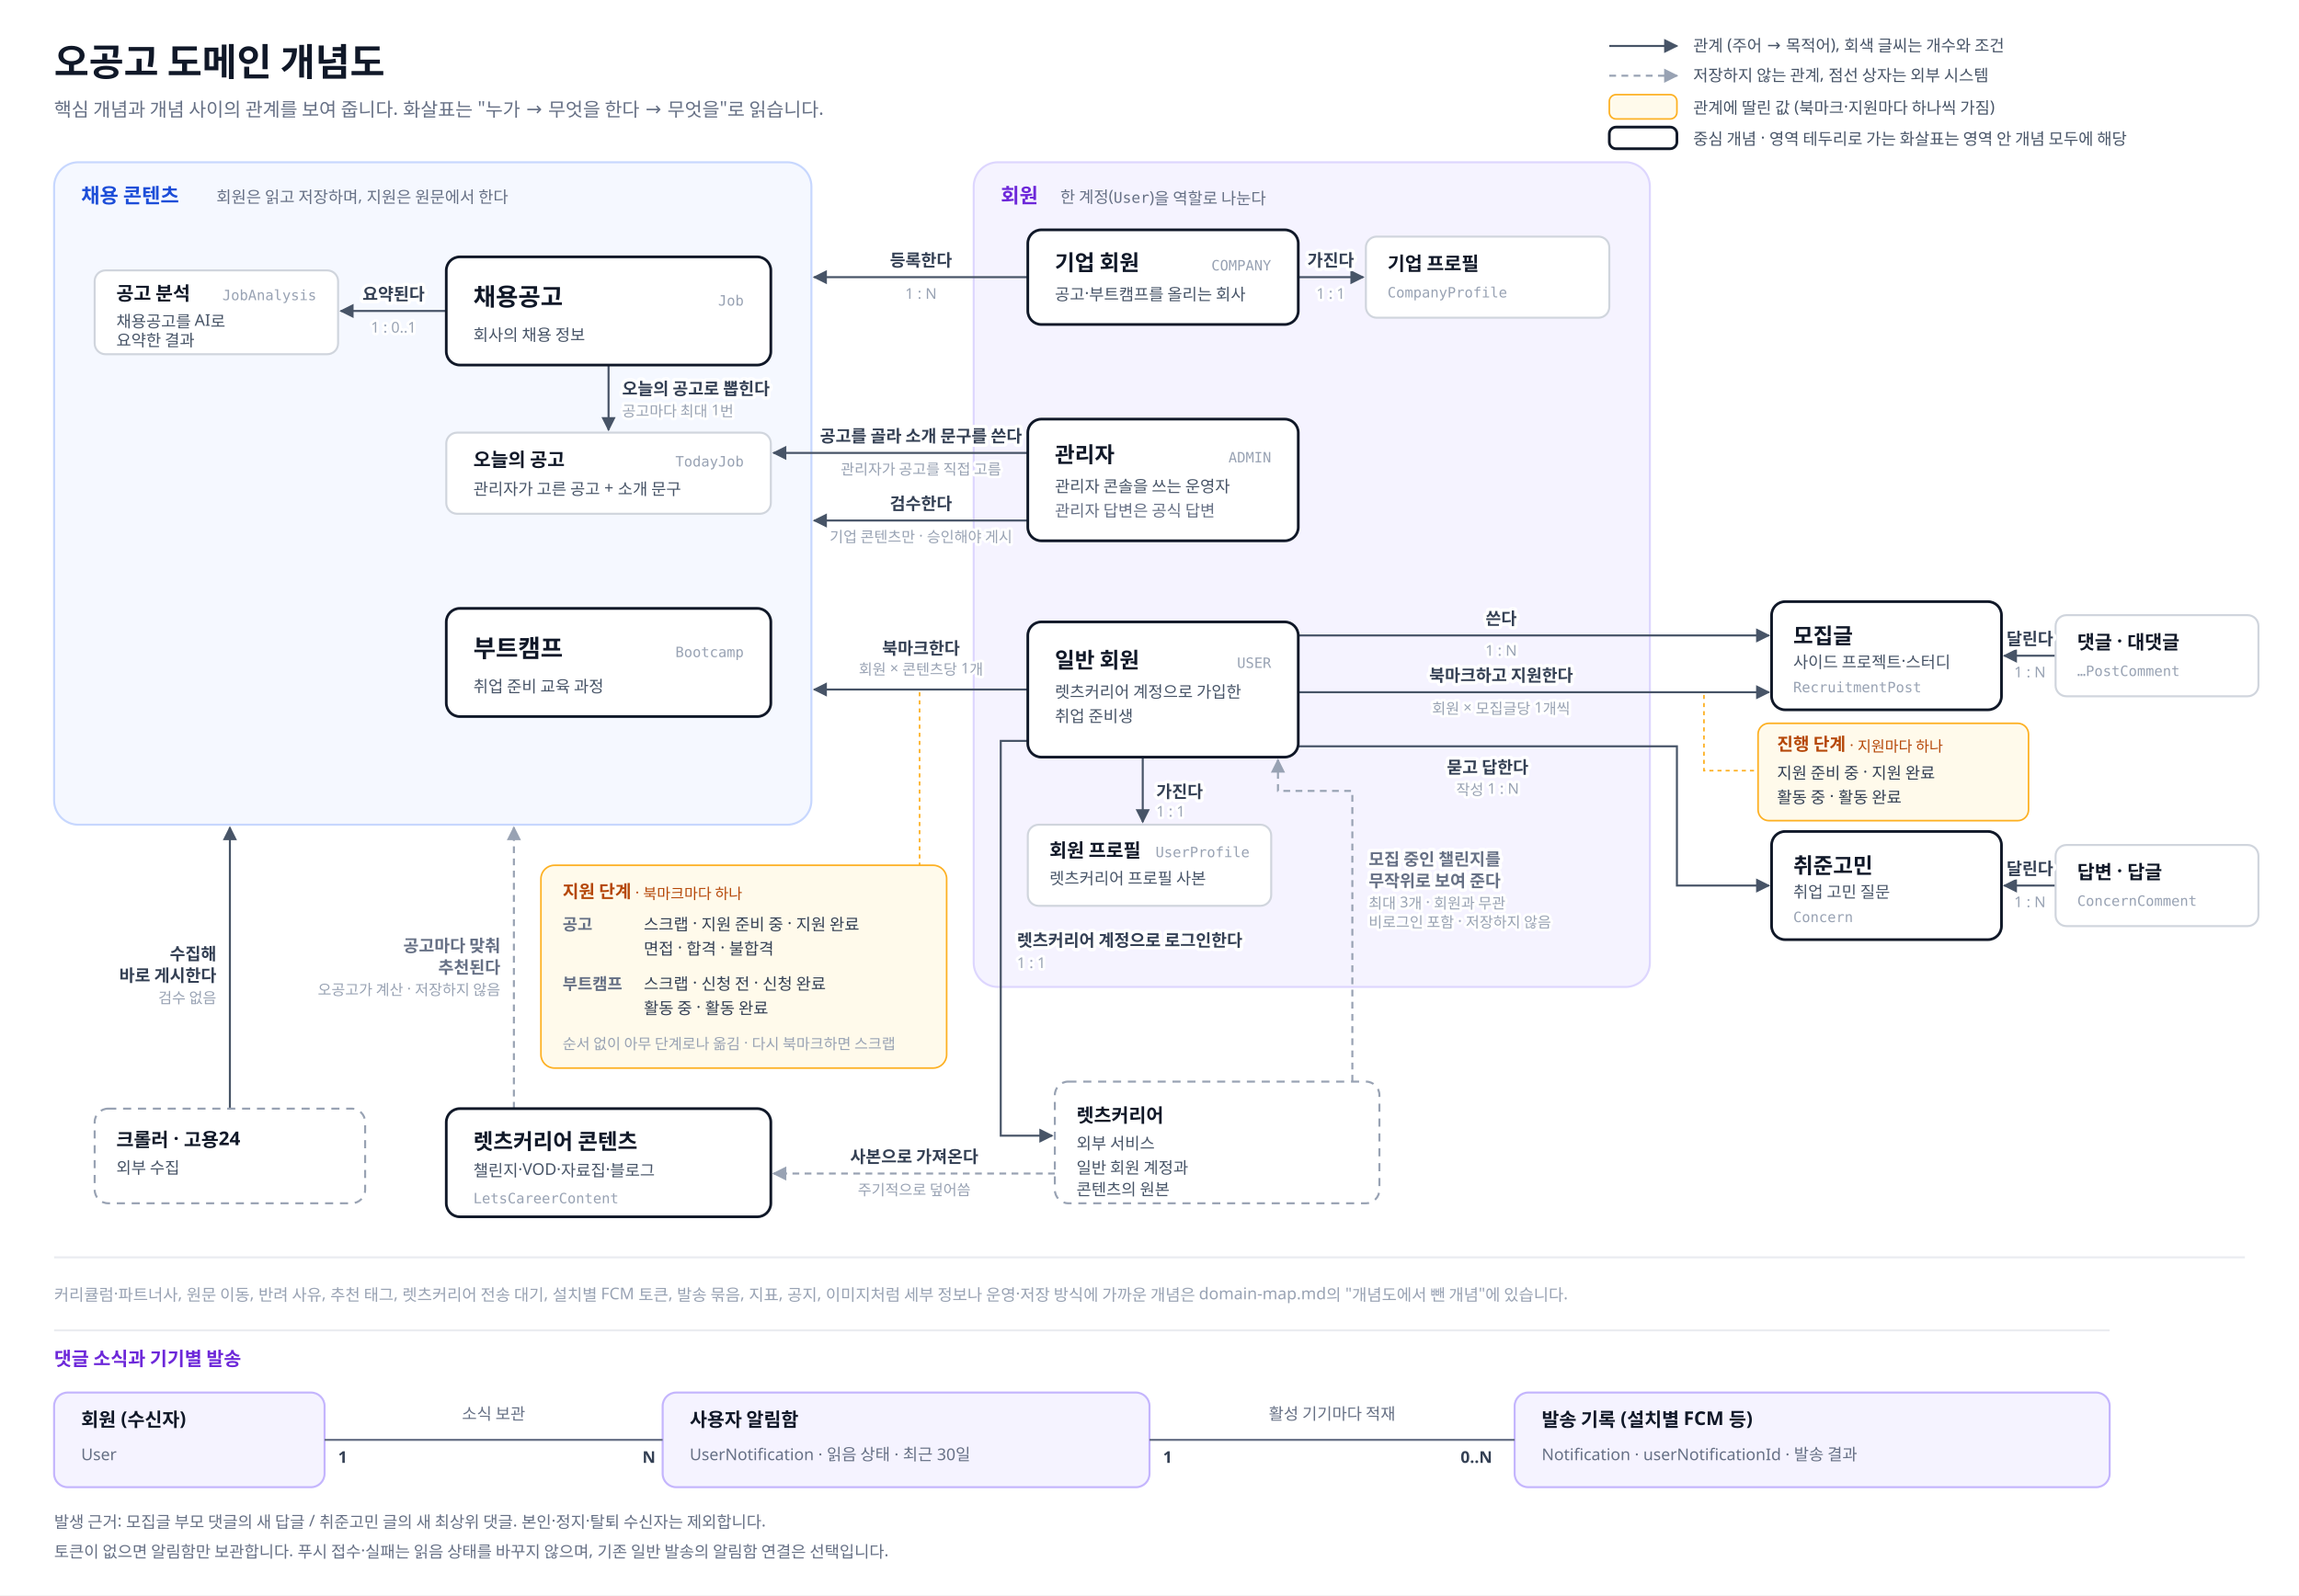
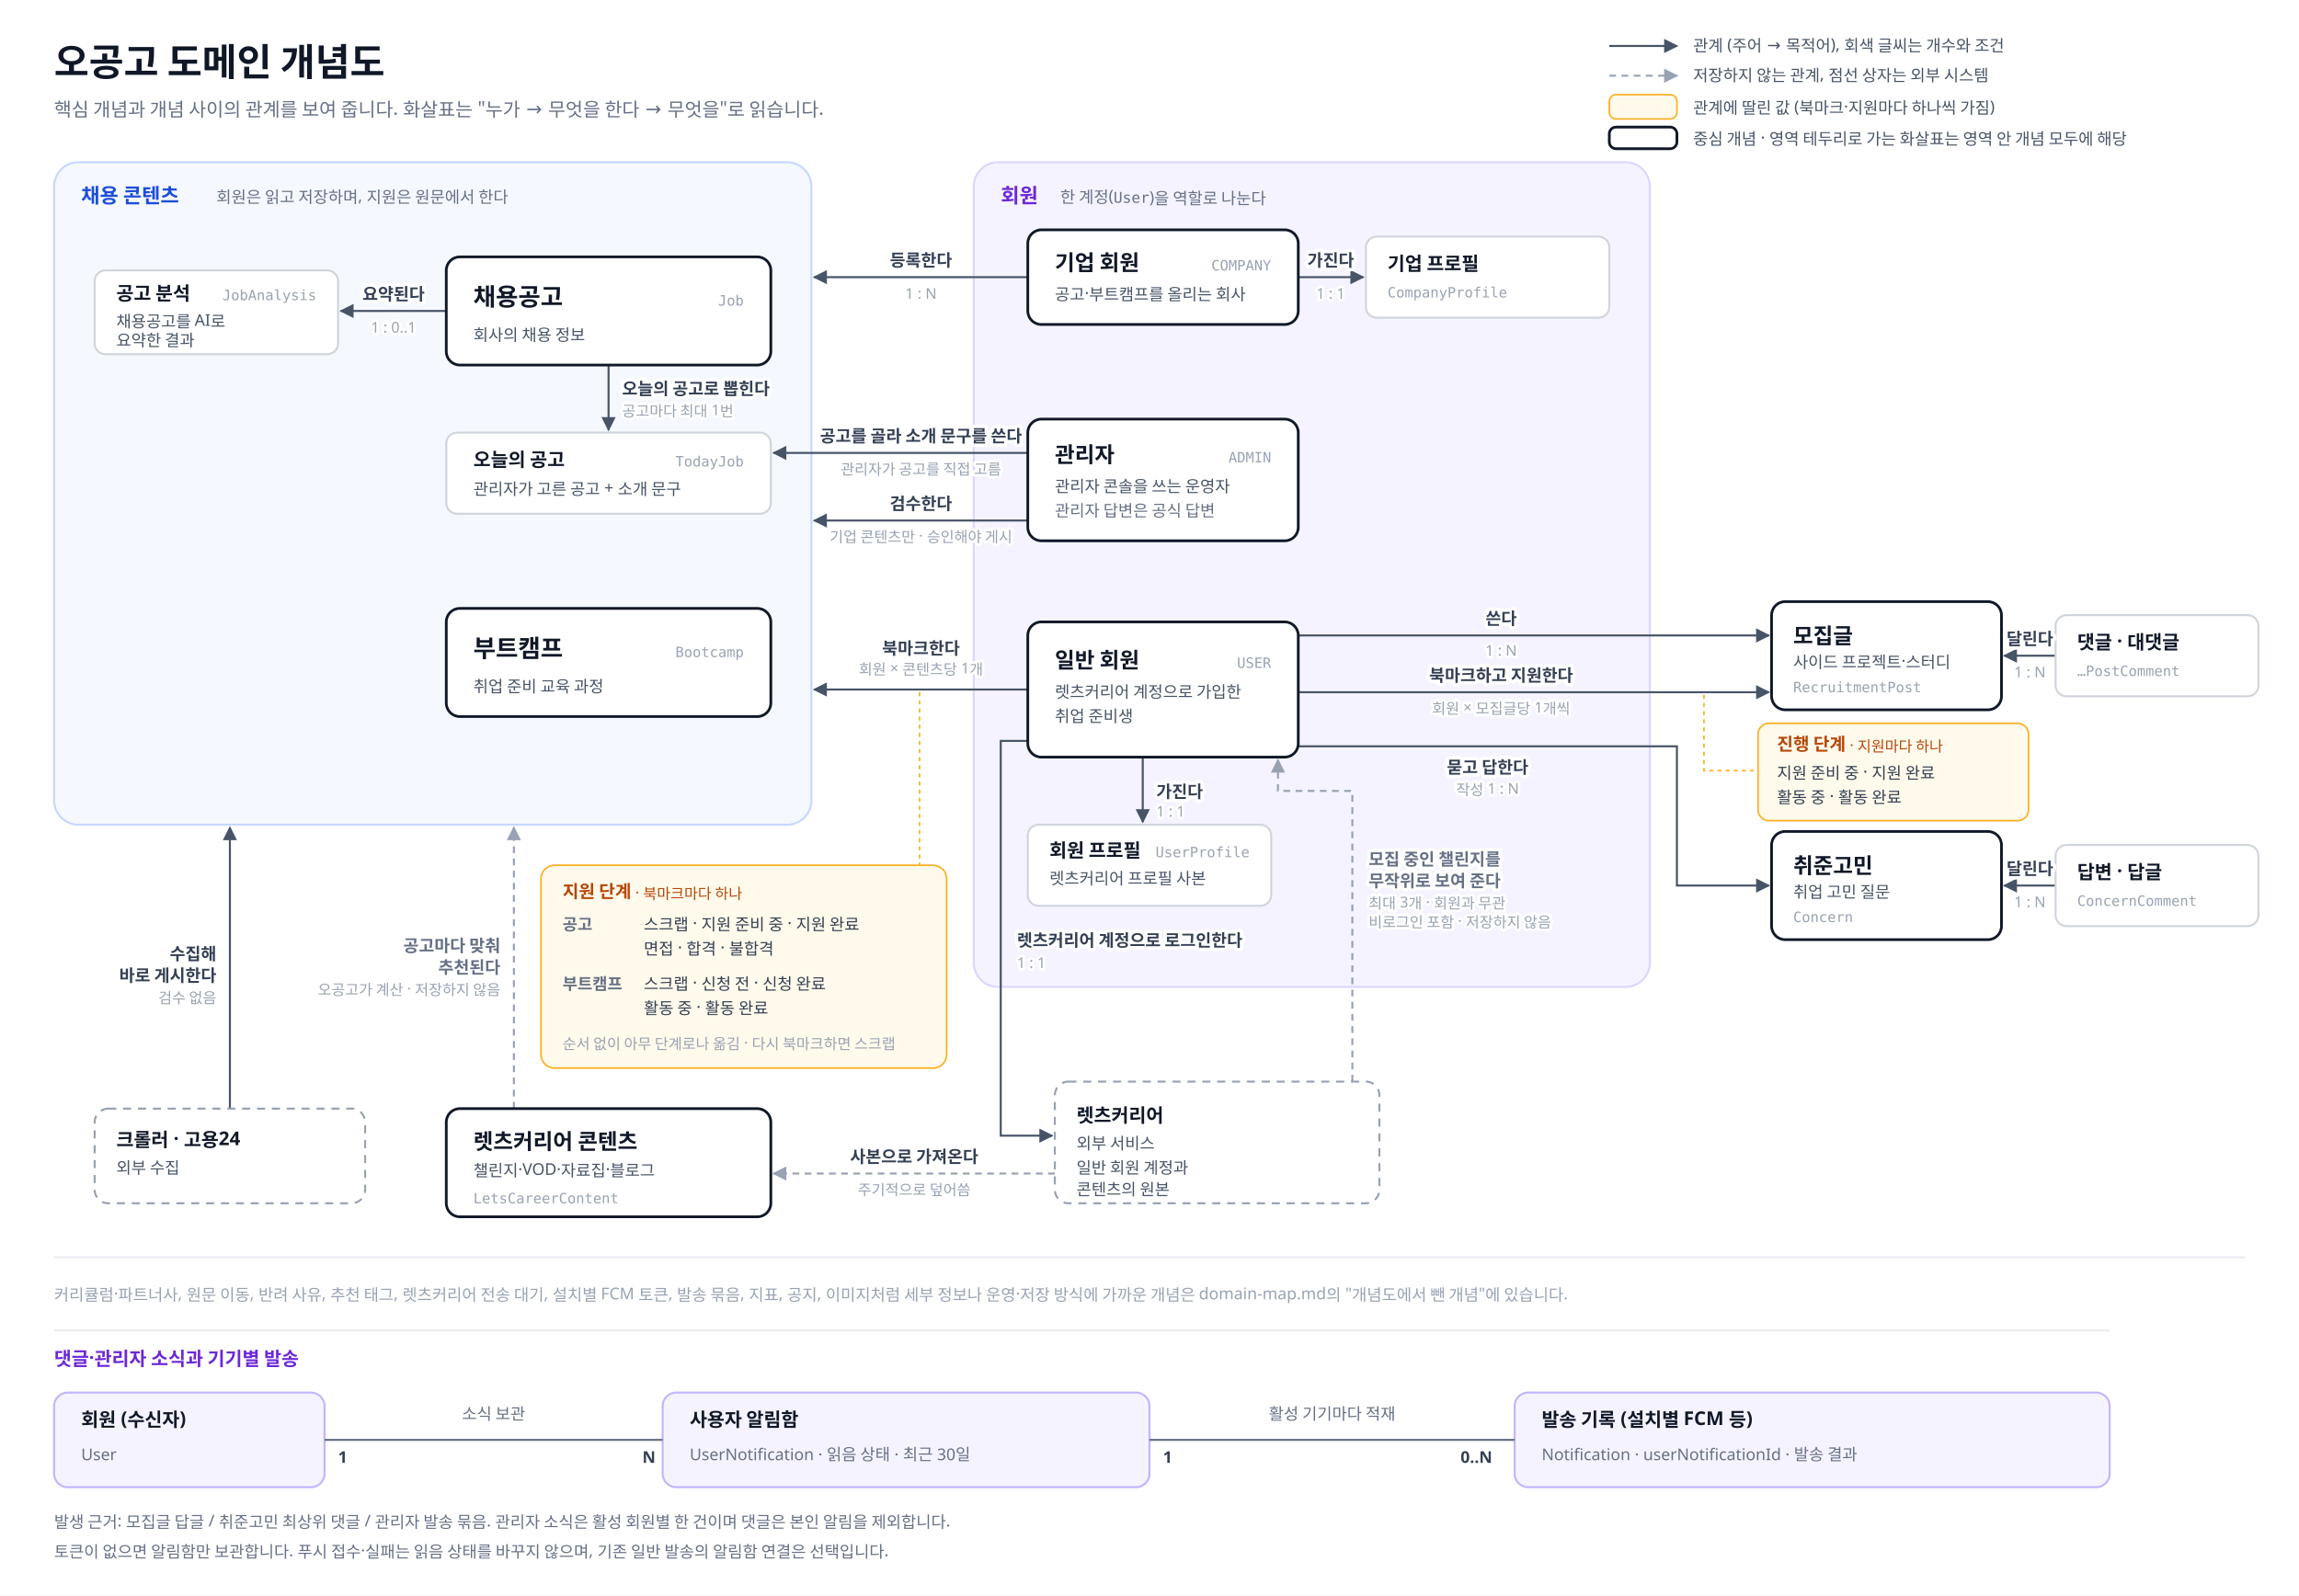
<svg xmlns="http://www.w3.org/2000/svg" viewBox="0 0 1700 1180" width="1700" height="1180" role="img" aria-label="오공고 도메인 개념도: 기업 회원은 채용공고·부트캠프를 등록하고, 관리자는 기업 콘텐츠를 검수하고 오늘의 공고를 고르며, 일반 회원은 콘텐츠를 북마크하고 지원 단계를 관리하고 모집글·취준고민을 쓴다. 렛츠커리어 콘텐츠는 공고마다 맞춰 추천된다." font-family="Pretendard, 'Apple SD Gothic Neo', 'Noto Sans KR', 'Malgun Gothic', sans-serif">
  <defs>
    <marker id="arrow" viewBox="0 0 10 10" refX="9" refY="5" markerWidth="7" markerHeight="7" orient="auto-start-reverse">
      <path d="M0,0 L10,5 L0,10 z" fill="#475467" />
    </marker>
    <marker id="arrow-muted" viewBox="0 0 10 10" refX="9" refY="5" markerWidth="7" markerHeight="7" orient="auto-start-reverse">
      <path d="M0,0 L10,5 L0,10 z" fill="#98a2b3" />
    </marker>
  </defs>
  <rect width="1700" height="1180" fill="#ffffff" />
  <text x="40" y="56" font-size="28" font-weight="800" fill="#101828">오공고 도메인 개념도</text>
  <text x="40" y="86" font-size="14" fill="#667085">핵심 개념과 개념 사이의 관계를 보여 줍니다. 화살표는 "누가 → 무엇을 한다 → 무엇을"로 읽습니다.</text>
  <g font-size="12" fill="#475467">
    <line x1="1190" y1="34" x2="1240" y2="34" stroke="#475467" stroke-width="1.5" marker-end="url(#arrow)" />
    <text x="1252" y="38">관계 (주어 → 목적어), 회색 글씨는 개수와 조건</text>
    <line x1="1190" y1="56" x2="1240" y2="56" stroke="#98a2b3" stroke-width="1.5" stroke-dasharray="5 4" marker-end="url(#arrow-muted)" />
    <text x="1252" y="60">저장하지 않는 관계, 점선 상자는 외부 시스템</text>
    <rect x="1190" y="70" width="50" height="18" rx="5" fill="#fffaeb" stroke="#fdb022" stroke-width="1.2" />
    <text x="1252" y="84">관계에 딸린 값 (북마크·지원마다 하나씩 가짐)</text>
    <rect x="1190" y="94" width="50" height="16" rx="5" fill="#ffffff" stroke="#101828" stroke-width="2" />
    <text x="1252" y="107">중심 개념 · 영역 테두리로 가는 화살표는 영역 안 개념 모두에 해당</text>
  </g>
  <rect x="40" y="120" width="560" height="490" rx="18" fill="#f5f8ff" stroke="#c7d7fe" stroke-width="1.5" />
  <text x="60" y="150" font-size="15" font-weight="800" fill="#1d4ed8">채용 콘텐츠</text>
  <text x="160" y="150" font-size="12" fill="#667085">회원은 읽고 저장하며, 지원은 원문에서 한다</text>
  <rect x="720" y="120" width="500" height="610" rx="18" fill="#f5f3ff" stroke="#ddd6fe" stroke-width="1.5" />
  <text x="740" y="150" font-size="15" font-weight="800" fill="#6d28d9">회원</text>
  <text x="784" y="150" font-size="12" fill="#667085">한 계정(<tspan font-family="'SF Mono', Menlo, Consolas, monospace" font-size="11">User</tspan>)을 역할로 나눈다</text>
  <g fill="none" stroke="#475467" stroke-width="1.5">
    <line x1="330" y1="230" x2="252" y2="230" marker-end="url(#arrow)" />
    <line x1="450" y1="270" x2="450" y2="318" marker-end="url(#arrow)" />
    <line x1="760" y1="205" x2="602" y2="205" marker-end="url(#arrow)" />
    <line x1="760" y1="335" x2="572" y2="335" marker-end="url(#arrow)" />
    <line x1="760" y1="385" x2="602" y2="385" marker-end="url(#arrow)" />
    <line x1="760" y1="510" x2="602" y2="510" marker-end="url(#arrow)" />
    <line x1="960" y1="205" x2="1008" y2="205" marker-end="url(#arrow)" />
    <line x1="845" y1="560" x2="845" y2="608" marker-end="url(#arrow)" />
    <line x1="960" y1="470" x2="1308" y2="470" marker-end="url(#arrow)" />
    <line x1="960" y1="512" x2="1308" y2="512" marker-end="url(#arrow)" />
    <path d="M960,552 H1240 V655 H1308" marker-end="url(#arrow)" />
    <line x1="1520" y1="485" x2="1482" y2="485" marker-end="url(#arrow)" />
    <line x1="1520" y1="655" x2="1482" y2="655" marker-end="url(#arrow)" />
    <line x1="170" y1="820" x2="170" y2="612" marker-end="url(#arrow)" />
    <path d="M760,548 H740 V840 H778" marker-end="url(#arrow)" />
  </g>
  <g fill="none" stroke="#98a2b3" stroke-width="1.5" stroke-dasharray="5 4">
    <line x1="380" y1="820" x2="380" y2="612" marker-end="url(#arrow-muted)" />
    <path d="M1000,800 V585 H945 V562" marker-end="url(#arrow-muted)" />
    <line x1="780" y1="868" x2="572" y2="868" marker-end="url(#arrow-muted)" />
  </g>
  <g fill="none" stroke="#fdb022" stroke-width="1.2" stroke-dasharray="3 3">
    <line x1="680" y1="512" x2="680" y2="640" />
    <path d="M1260,514 V570 H1300" />
  </g>
  <g fill="#ffffff" stroke="#d0d5dd" stroke-width="1.5">
    <rect x="70" y="200" width="180" height="62" rx="8" />
    <rect x="330" y="320" width="240" height="60" rx="8" />
    <rect x="1010" y="175" width="180" height="60" rx="8" />
    <rect x="760" y="610" width="180" height="60" rx="8" />
    <rect x="1520" y="455" width="150" height="60" rx="8" />
    <rect x="1520" y="625" width="150" height="60" rx="8" />
  </g>
  <g fill="#ffffff" stroke="#101828" stroke-width="2">
    <rect x="330" y="190" width="240" height="80" rx="10" />
    <rect x="330" y="450" width="240" height="80" rx="10" />
    <rect x="760" y="170" width="200" height="70" rx="10" />
    <rect x="760" y="310" width="200" height="90" rx="10" />
    <rect x="760" y="460" width="200" height="100" rx="10" />
    <rect x="1310" y="445" width="170" height="80" rx="10" />
    <rect x="1310" y="615" width="170" height="80" rx="10" />
    <rect x="330" y="820" width="240" height="80" rx="10" />
  </g>
  <g fill="#ffffff" stroke="#98a2b3" stroke-width="1.5" stroke-dasharray="6 5">
    <rect x="70" y="820" width="200" height="70" rx="10" />
    <rect x="780" y="800" width="240" height="90" rx="10" />
  </g>
  <g fill="#fffaeb" stroke="#fdb022" stroke-width="1.2">
    <rect x="400" y="640" width="300" height="150" rx="10" />
    <rect x="1300" y="535" width="200" height="72" rx="8" />
  </g>
  <g font-weight="700" fill="#101828">
    <text x="350" y="226" font-size="18">채용공고</text>
    <text x="350" y="486" font-size="18">부트캠프</text>
    <text x="780" y="200" font-size="16">기업 회원</text>
    <text x="780" y="342" font-size="16">관리자</text>
    <text x="780" y="494" font-size="16">일반 회원</text>
    <text x="1326" y="476" font-size="16">모집글</text>
    <text x="1326" y="646" font-size="16">취준고민</text>
    <text x="350" y="850" font-size="16">렛츠커리어 콘텐츠</text>
    <g font-size="14">
      <text x="86" y="222">공고 분석</text>
      <text x="350" y="345">오늘의 공고</text>
      <text x="1026" y="200">기업 프로필</text>
      <text x="776" y="634">회원 프로필</text>
      <text x="1536" y="480">댓글 · 대댓글</text>
      <text x="1536" y="650">답변 · 답글</text>
      <text x="86" y="848">크롤러 · 고용24</text>
      <text x="796" y="830">렛츠커리어</text>
    </g>
  </g>
  <g font-family="'SF Mono', Menlo, Consolas, monospace" font-size="10.5" fill="#98a2b3">
    <text x="550" y="226" text-anchor="end">Job</text>
    <text x="550" y="486" text-anchor="end">Bootcamp</text>
    <text x="234" y="222" text-anchor="end">JobAnalysis</text>
    <text x="550" y="345" text-anchor="end">TodayJob</text>
    <text x="940" y="200" text-anchor="end">COMPANY</text>
    <text x="940" y="342" text-anchor="end">ADMIN</text>
    <text x="940" y="494" text-anchor="end">USER</text>
    <text x="1026" y="220">CompanyProfile</text>
    <text x="924" y="634" text-anchor="end">UserProfile</text>
    <text x="1326" y="512">RecruitmentPost</text>
    <text x="1326" y="682">Concern</text>
    <text x="1536" y="500">…PostComment</text>
    <text x="1536" y="670">ConcernComment</text>
    <text x="350" y="890">LetsCareerContent</text>
  </g>
  <g font-size="12" fill="#475467">
    <text x="86" y="242">채용공고를 AI로</text>
    <text x="86" y="256">요약한 결과</text>
    <text x="350" y="252">회사의 채용 정보</text>
    <text x="350" y="512">취업 준비 교육 과정</text>
    <text x="350" y="366">관리자가 고른 공고 + 소개 문구</text>
    <text x="780" y="222">공고·부트캠프를 올리는 회사</text>
    <text x="780" y="364">관리자 콘솔을 쓰는 운영자</text>
    <text x="780" y="382" fill="#667085">관리자 답변은 공식 답변</text>
    <text x="780" y="516">렛츠커리어 계정으로 가입한</text>
    <text x="780" y="534">취업 준비생</text>
    <text x="776" y="654">렛츠커리어 프로필 사본</text>
    <text x="1326" y="494">사이드 프로젝트·스터디</text>
    <text x="1326" y="664">취업 고민 질문</text>
    <text x="350" y="870">챌린지·VOD·자료집·블로그</text>
    <text x="86" y="868">외부 수집</text>
    <text x="796" y="850">외부 서비스</text>
    <text x="796" y="868">일반 회원 계정과</text>
    <text x="796" y="884">콘텐츠의 원본</text>
  </g>
  <g font-size="12" fill="#344054">
    <text x="416" y="664" font-size="13" font-weight="800" fill="#b54708">지원 단계 <tspan font-size="11" font-weight="400" fill="#b54708">· 북마크마다 하나</tspan>
    </text>
    <text x="416" y="688" font-weight="700" fill="#667085">공고</text>
    <text x="476" y="688">스크랩 · 지원 준비 중 · 지원 완료</text>
    <text x="476" y="706">면접 · 합격 · 불합격</text>
    <text x="416" y="732" font-weight="700" fill="#667085">부트캠프</text>
    <text x="476" y="732">스크랩 · 신청 전 · 신청 완료</text>
    <text x="476" y="750">활동 중 · 활동 완료</text>
    <text x="416" y="776" font-size="11" fill="#98a2b3">순서 없이 아무 단계로나 옮김 · 다시 북마크하면 스크랩</text>
    <text x="1314" y="555" font-size="13" font-weight="800" fill="#b54708">진행 단계 <tspan font-size="11" font-weight="400" fill="#b54708">· 지원마다 하나</tspan>
    </text>
    <text x="1314" y="576">지원 준비 중 · 지원 완료</text>
    <text x="1314" y="594">활동 중 · 활동 완료</text>
  </g>
  <g font-size="12.5" font-weight="700" fill="#344054" text-anchor="middle" paint-order="stroke" stroke="#ffffff" stroke-width="5" stroke-linejoin="round">
    <text x="291" y="222">요약된다</text>
    <text x="681" y="197">등록한다</text>
    <text x="681" y="327">공고를 골라 소개 문구를 쓴다</text>
    <text x="681" y="377">검수한다</text>
    <text x="681" y="484">북마크한다</text>
    <text x="984" y="197">가진다</text>
    <text x="1110" y="462">쓴다</text>
    <text x="1110" y="504">북마크하고 지원한다</text>
    <text x="1100" y="572">묻고 답한다</text>
    <text x="1501" y="477">달린다</text>
    <text x="1501" y="647">달린다</text>
  </g>
  <g font-size="12.5" font-weight="700" fill="#344054" paint-order="stroke" stroke="#ffffff" stroke-width="5" stroke-linejoin="round">
    <text x="460" y="292">오늘의 공고로 뽑힌다</text>
    <text x="855" y="590">가진다</text>
    <text x="160" y="710" text-anchor="end">수집해</text>
    <text x="160" y="726" text-anchor="end">바로 게시한다</text>
    <text x="752" y="700">렛츠커리어 계정으로 로그인한다</text>
    <text x="676" y="860" text-anchor="middle">사본으로 가져온다</text>
  </g>
  <g font-size="12.5" font-weight="700" fill="#667085" paint-order="stroke" stroke="#ffffff" stroke-width="5" stroke-linejoin="round">
    <text x="370" y="704" text-anchor="end">공고마다 맞춰</text>
    <text x="370" y="720" text-anchor="end">추천된다</text>
    <text x="1012" y="640">모집 중인 챌린지를</text>
    <text x="1012" y="656">무작위로 보여 준다</text>
  </g>
  <g font-size="11" fill="#98a2b3" paint-order="stroke" stroke="#ffffff" stroke-width="4" stroke-linejoin="round">
    <text x="291" y="246" text-anchor="middle">1 : 0..1</text>
    <text x="460" y="308">공고마다 최대 1번</text>
    <text x="681" y="221" text-anchor="middle">1 : N</text>
    <text x="681" y="351" text-anchor="middle">관리자가 공고를 직접 고름</text>
    <text x="681" y="401" text-anchor="middle">기업 콘텐츠만 · 승인해야 게시</text>
    <text x="681" y="499" text-anchor="middle">회원 × 콘텐츠당 1개</text>
    <text x="984" y="221" text-anchor="middle">1 : 1</text>
    <text x="1110" y="485" text-anchor="middle">1 : N</text>
    <text x="1110" y="528" text-anchor="middle">회원 × 모집글당 1개씩</text>
    <text x="1100" y="588" text-anchor="middle">작성 1 : N</text>
    <text x="1501" y="501" text-anchor="middle">1 : N</text>
    <text x="1501" y="671" text-anchor="middle">1 : N</text>
    <text x="855" y="604">1 : 1</text>
    <text x="752" y="716">1 : 1</text>
    <text x="370" y="736" text-anchor="end">오공고가 계산 · 저장하지 않음</text>
    <text x="1012" y="672">최대 3개 · 회원과 무관</text>
    <text x="1012" y="686">비로그인 포함 · 저장하지 않음</text>
    <text x="160" y="742" text-anchor="end">검수 없음</text>
    <text x="676" y="884" text-anchor="middle">주기적으로 덮어씀</text>
  </g>
  <line x1="40" y1="930" x2="1660" y2="930" stroke="#eaecf0" stroke-width="1.5" />
  <text x="40" y="962" font-size="12" fill="#98a2b3">커리큘럼·파트너사, 원문 이동, 반려 사유, 추천 태그, 렛츠커리어 전송 대기, 설치별 FCM 토큰, 발송 묶음, 지표, 공지, 이미지처럼 세부 정보나 운영·저장 방식에 가까운 개념은 domain-map.md의 "개념도에서 뺀 개념"에 있습니다.</text>
  <line x1="40" y1="984" x2="1560" y2="984" stroke="#eaecf0" stroke-width="1.5" />
-   <text x="40" y="1010" font-size="14" font-weight="800" fill="#6d28d9">댓글 소식과 기기별 발송</text>
+   <text x="40" y="1010" font-size="14" font-weight="800" fill="#6d28d9">댓글·관리자 소식과 기기별 발송</text>
  <g fill="#f5f3ff" stroke="#c4b5fd" stroke-width="1.5">
    <rect x="40" y="1030" width="200" height="70" rx="10" />
    <rect x="490" y="1030" width="360" height="70" rx="10" />
    <rect x="1120" y="1030" width="440" height="70" rx="10" />
  </g>
  <g fill="none" stroke="#667085" stroke-width="1.5">
    <line x1="240" y1="1065" x2="490" y2="1065" />
    <line x1="850" y1="1065" x2="1120" y2="1065" />
  </g>
  <g font-size="14" font-weight="700" fill="#101828">
    <text x="60" y="1055">회원 (수신자)</text>
    <text x="510" y="1055">사용자 알림함</text>
    <text x="1140" y="1055">발송 기록 (설치별 FCM 등)</text>
  </g>
  <g font-size="12" fill="#667085">
    <text x="60" y="1080">User</text>
    <text x="510" y="1080">UserNotification · 읽음 상태 · 최근 30일</text>
    <text x="1140" y="1080">Notification · userNotificationId · 발송 결과</text>
    <text x="365" y="1050" text-anchor="middle">소식 보관</text>
    <text x="985" y="1050" text-anchor="middle">활성 기기마다 적재</text>
-     <text x="40" y="1130">발생 근거: 모집글 부모 댓글의 새 답글 / 취준고민 글의 새 최상위 댓글. 본인·정지·탈퇴 수신자는 제외합니다.</text>
+     <text x="40" y="1130">발생 근거: 모집글 답글 / 취준고민 최상위 댓글 / 관리자 발송 묶음. 관리자 소식은 활성 회원별 한 건이며 댓글은 본인 알림을 제외합니다.</text>
    <text x="40" y="1152">토큰이 없으면 알림함만 보관합니다. 푸시 접수·실패는 읽음 상태를 바꾸지 않으며, 기존 일반 발송의 알림함 연결은 선택입니다.</text>
  </g>
  <g font-size="12" font-weight="800" fill="#344054">
    <text x="250" y="1082">1</text>
    <text x="475" y="1082">N</text>
    <text x="860" y="1082">1</text>
    <text x="1080" y="1082">0..N</text>
  </g>
</svg>
